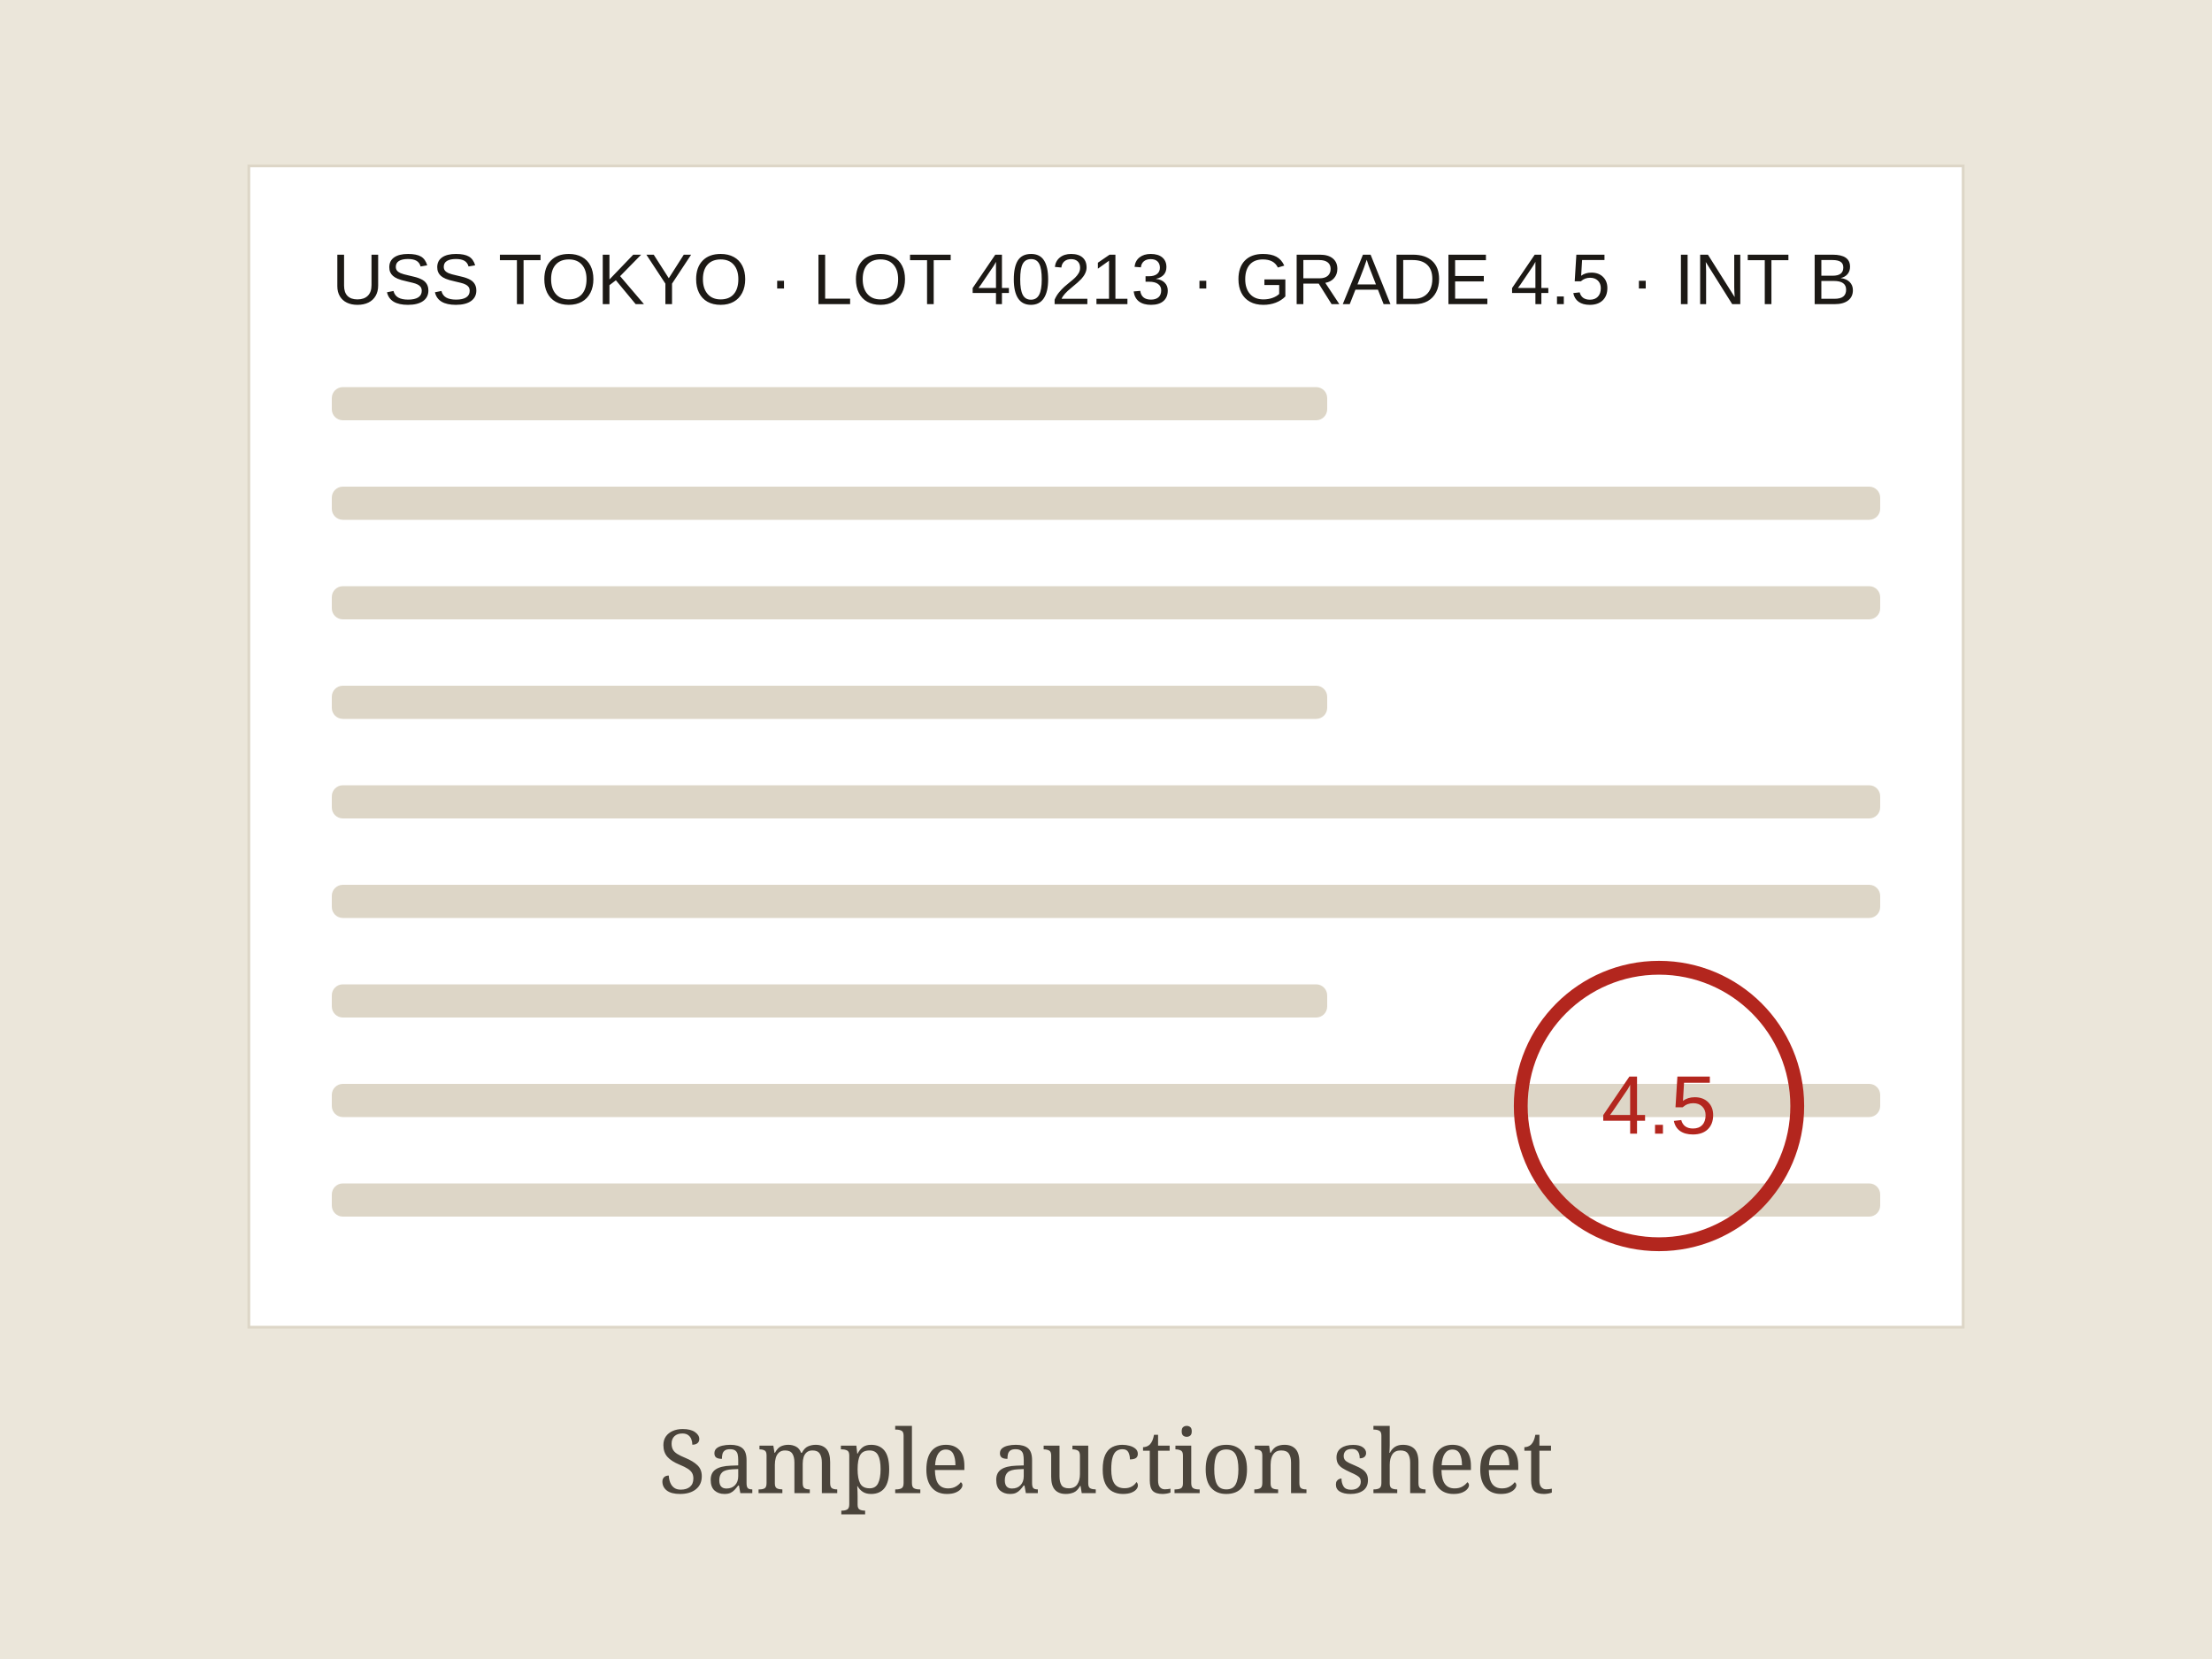
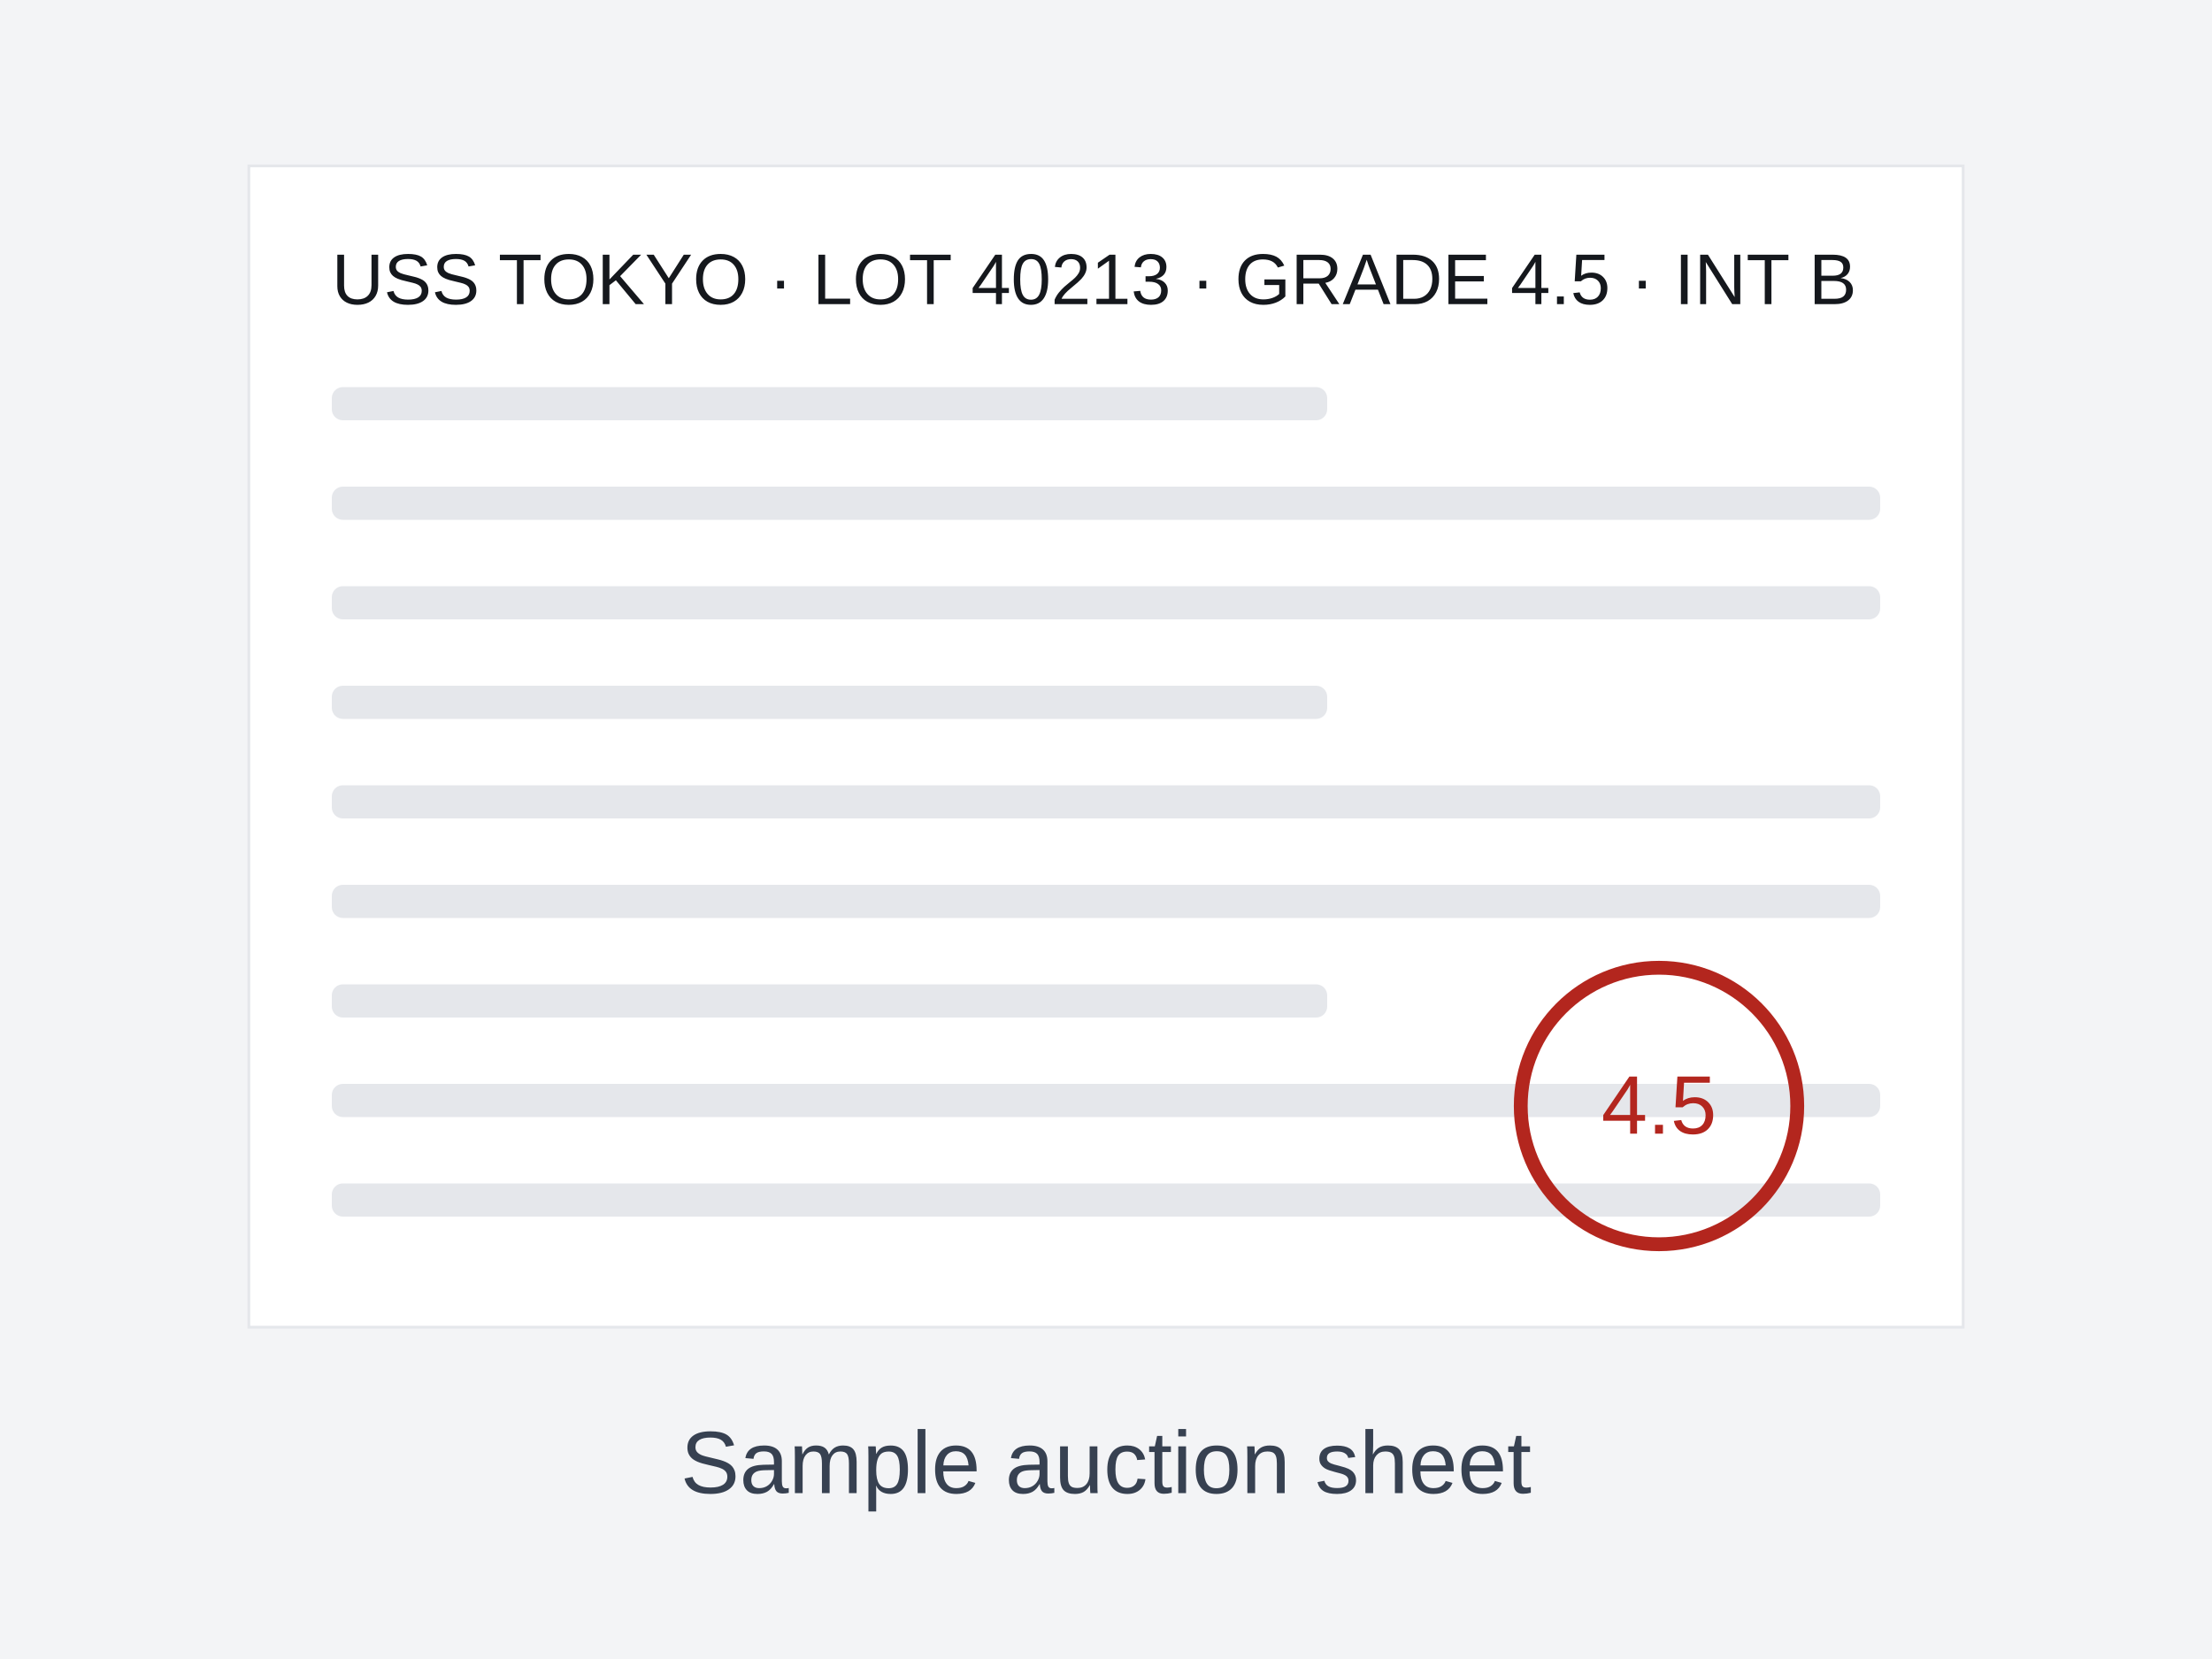
<svg xmlns="http://www.w3.org/2000/svg" viewBox="0 0 800 600" width="800" height="600">
-   <rect width="800" height="600" fill="#ebe6da" />
-   <rect x="90" y="60" width="620" height="420" fill="#fff" stroke="#ddd6c7" />
-   <text x="120" y="110" font-family="Arial" font-size="26" fill="#1c1915">USS TOKYO · LOT 40213 · GRADE 4.5 · INT B</text>
-   <rect x="120" y="140" width="360" height="12" rx="4" fill="#ddd6c7" />
-   <rect x="120" y="176" width="560" height="12" rx="4" fill="#ddd6c7" />
-   <rect x="120" y="212" width="560" height="12" rx="4" fill="#ddd6c7" />
-   <rect x="120" y="248" width="360" height="12" rx="4" fill="#ddd6c7" />
-   <rect x="120" y="284" width="560" height="12" rx="4" fill="#ddd6c7" />
-   <rect x="120" y="320" width="560" height="12" rx="4" fill="#ddd6c7" />
-   <rect x="120" y="356" width="360" height="12" rx="4" fill="#ddd6c7" />
-   <rect x="120" y="392" width="560" height="12" rx="4" fill="#ddd6c7" />
-   <rect x="120" y="428" width="560" height="12" rx="4" fill="#ddd6c7" />
+   <rect width="800" height="600" fill="#f3f4f6" />
+   <rect x="90" y="60" width="620" height="420" fill="#fff" stroke="#e5e7eb" />
+   <text x="120" y="110" font-family="Arial" font-size="26" fill="#15181d">USS TOKYO · LOT 40213 · GRADE 4.5 · INT B</text>
+   <rect x="120" y="140" width="360" height="12" rx="4" fill="#e5e7eb" />
+   <rect x="120" y="176" width="560" height="12" rx="4" fill="#e5e7eb" />
+   <rect x="120" y="212" width="560" height="12" rx="4" fill="#e5e7eb" />
+   <rect x="120" y="248" width="360" height="12" rx="4" fill="#e5e7eb" />
+   <rect x="120" y="284" width="560" height="12" rx="4" fill="#e5e7eb" />
+   <rect x="120" y="320" width="560" height="12" rx="4" fill="#e5e7eb" />
+   <rect x="120" y="356" width="360" height="12" rx="4" fill="#e5e7eb" />
+   <rect x="120" y="392" width="560" height="12" rx="4" fill="#e5e7eb" />
+   <rect x="120" y="428" width="560" height="12" rx="4" fill="#e5e7eb" />
  <circle cx="600" cy="400" r="50" fill="none" stroke="#b3261e" stroke-width="5" />
  <text x="600" y="410" text-anchor="middle" font-family="Arial" font-size="30" fill="#b3261e">4.5</text>
-   <text x="400" y="540" text-anchor="middle" font-family="Georgia,serif" font-size="32" fill="#4a443b">Sample auction sheet</text>
+   <text x="400" y="540" text-anchor="middle" font-family="Arial,sans-serif" font-size="32" fill="#374151">Sample auction sheet</text>
</svg>
